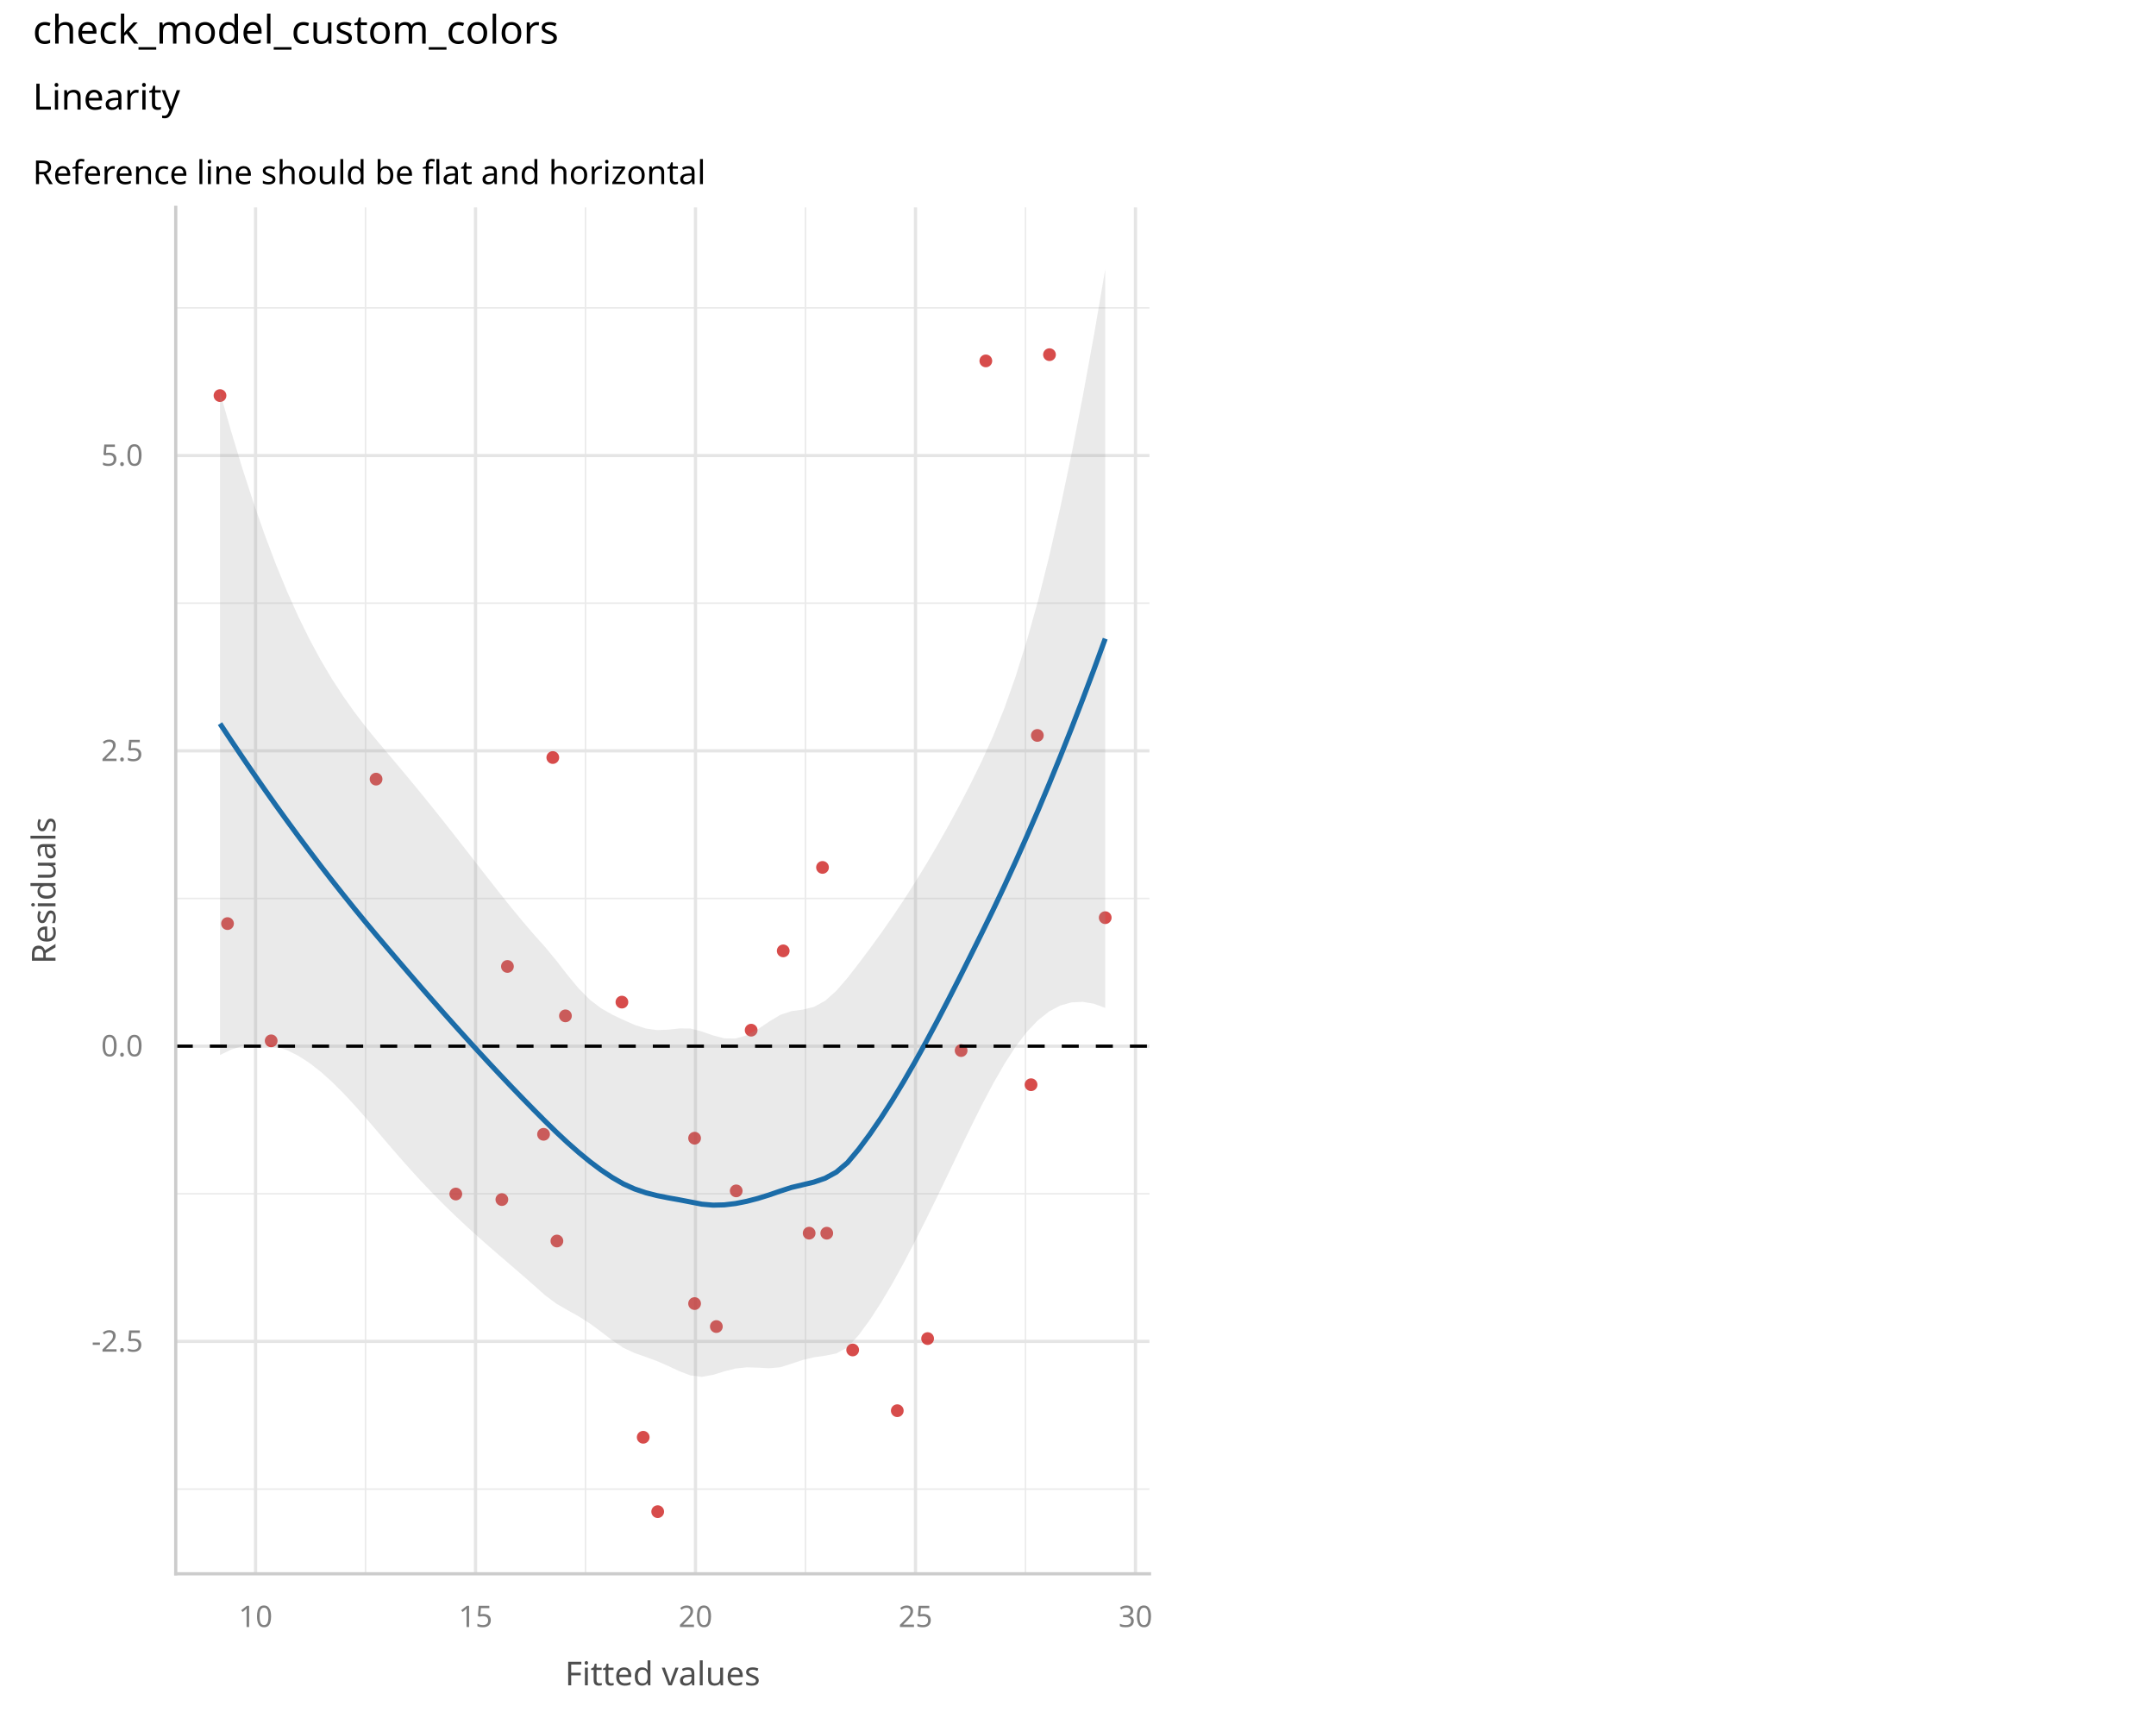
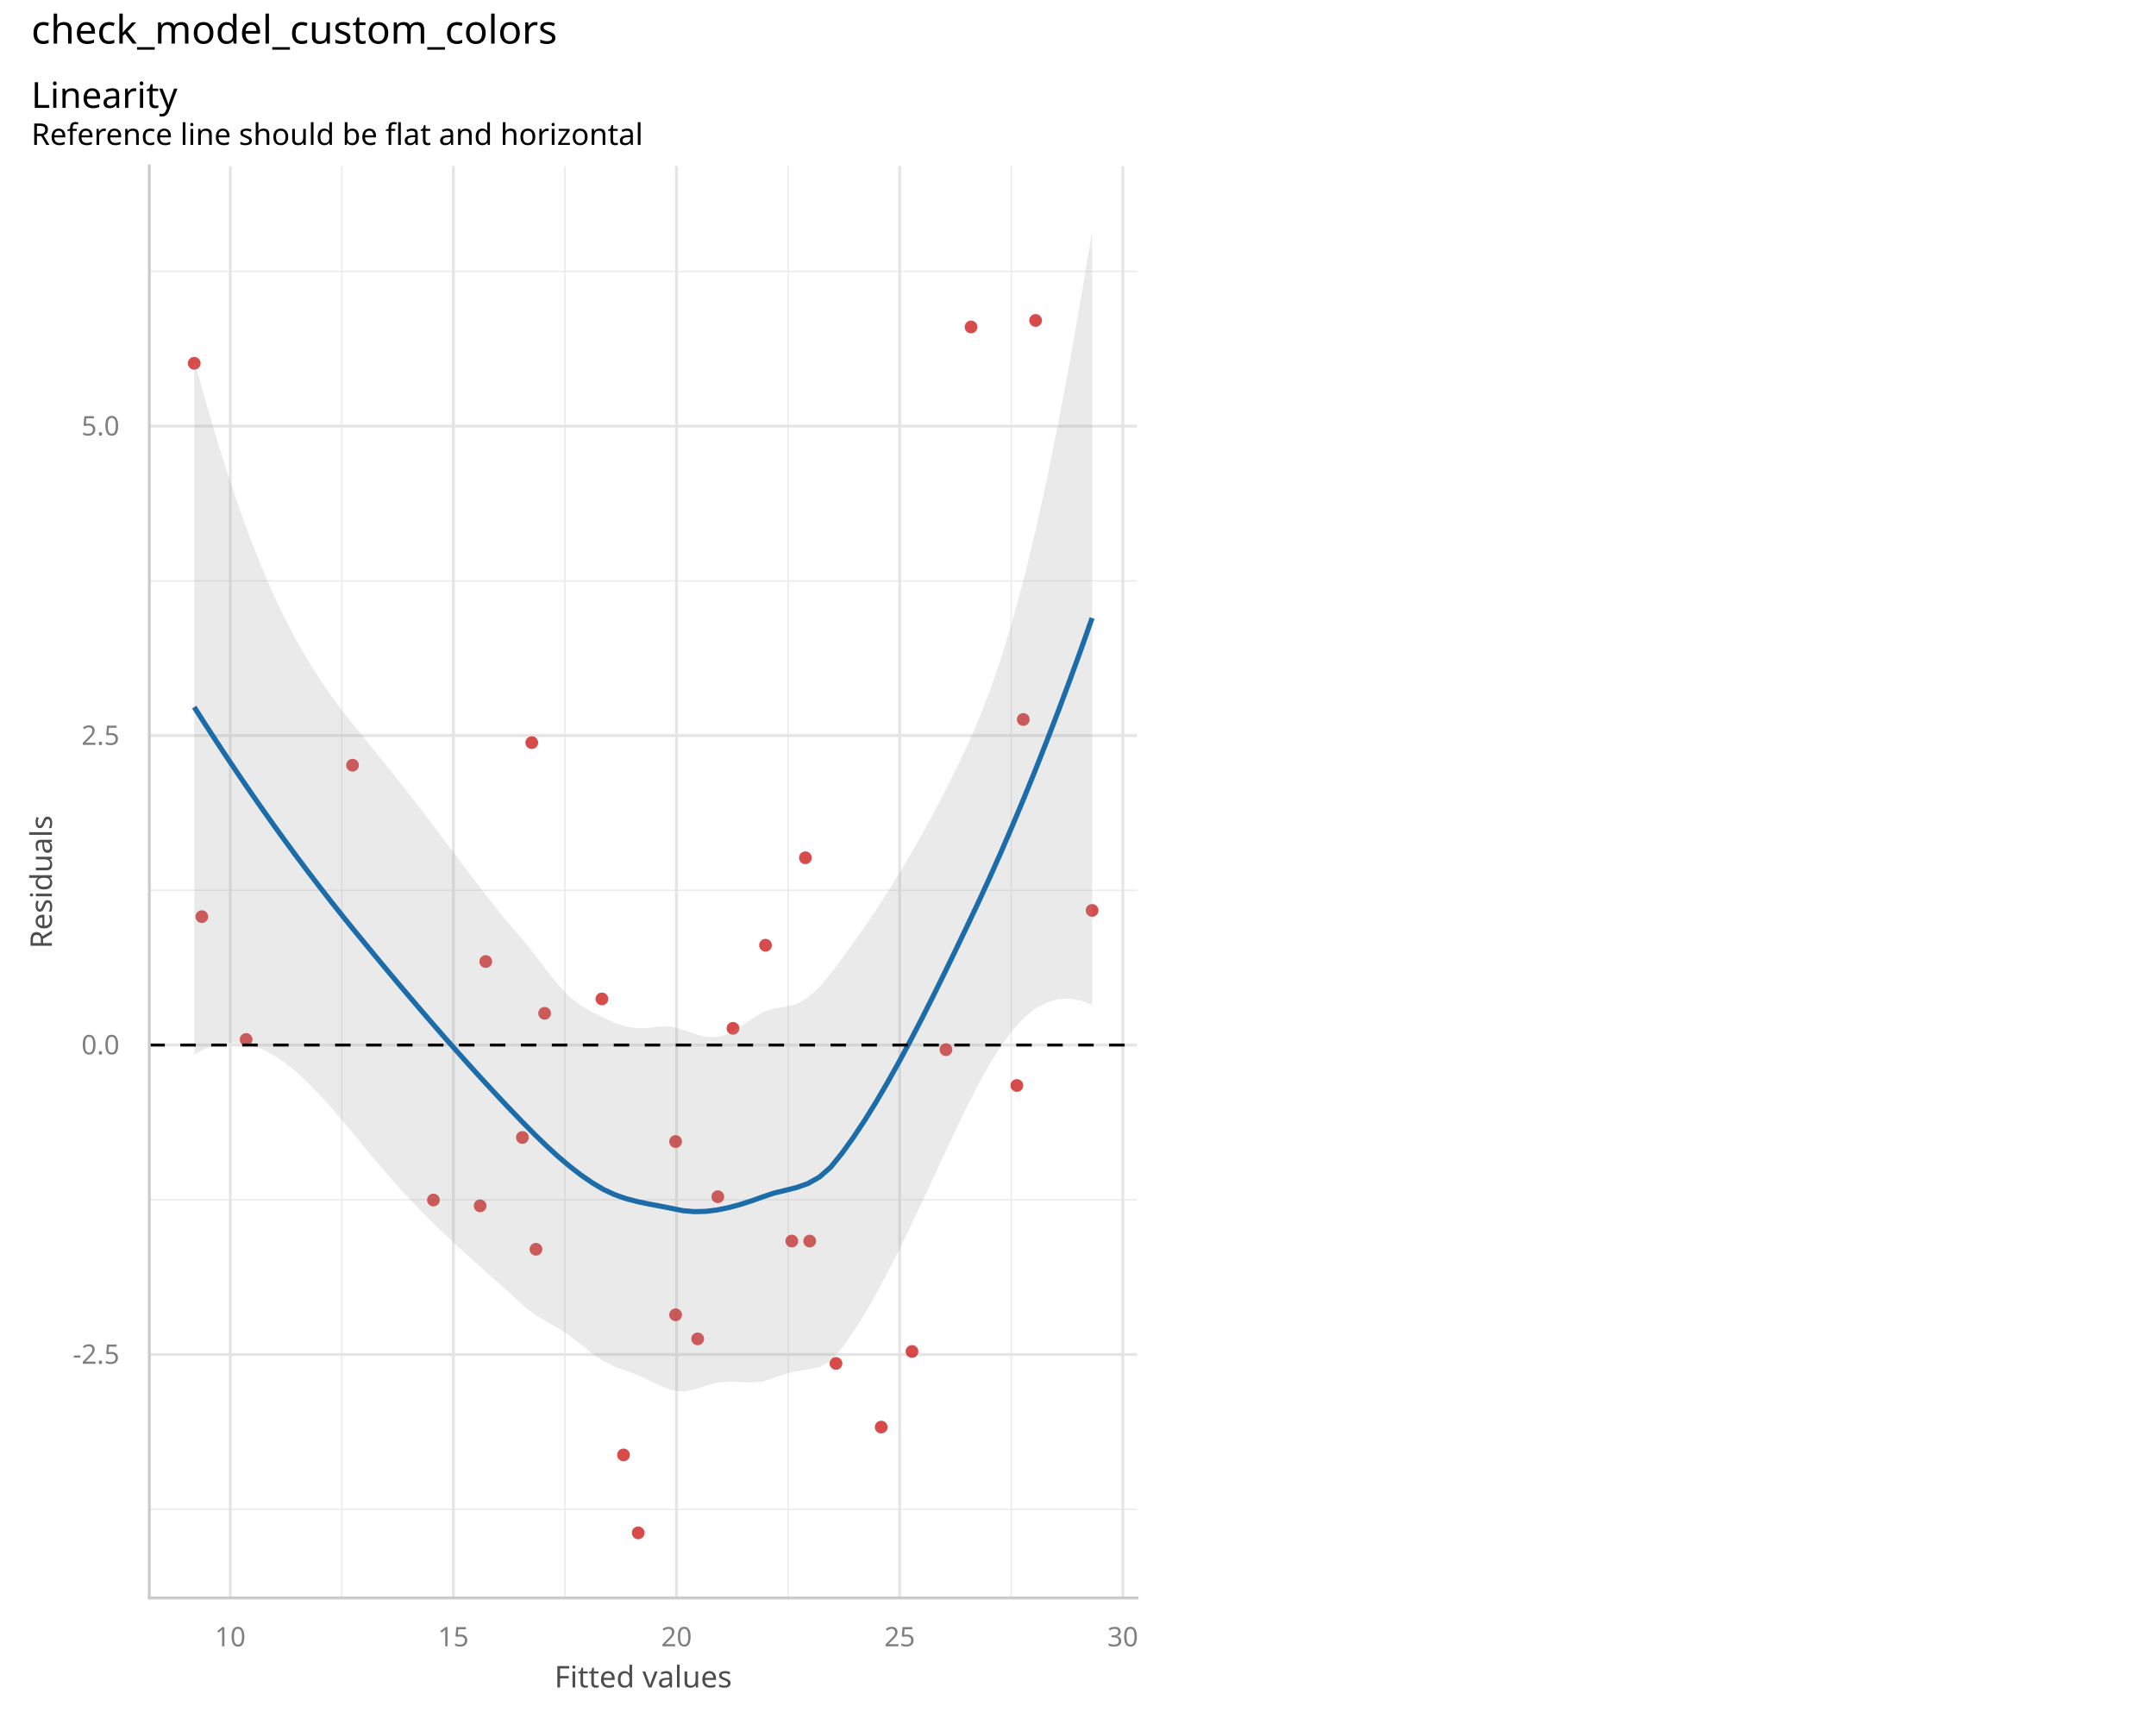
<svg xmlns="http://www.w3.org/2000/svg" class="svglite" data-engine-version="2.0" width="720.00pt" height="576.00pt" viewBox="0 0 720.00 576.00">
  <defs>
    <style type="text/css">
    .svglite line, .svglite polyline, .svglite polygon, .svglite path, .svglite rect, .svglite circle {
      fill: none;
      stroke: #000000;
      stroke-linecap: round;
      stroke-linejoin: round;
      stroke-miterlimit: 10.00;
    }
  </style>
  </defs>
  <rect width="100%" height="100%" style="stroke: none; fill: #FFFFFF;" />
  <defs>
    <clipPath id="cpMC4wMHw3MjAuMDB8MC4wMHw1NzYuMDA=">
      <rect x="0.00" y="0.00" width="720.00" height="576.00" />
    </clipPath>
  </defs>
  <g clip-path="url(#cpMC4wMHw3MjAuMDB8MC4wMHw1NzYuMDA=)">
    <rect x="0" y="0.00" width="720.00" height="576.00" style="stroke-width: 1.07; stroke: #FFFFFF; fill: #FFFFFF;" />
  </g>
  <defs>
-     <clipPath id="cpNTguNjl8NzE0LjUyfDY5LjIzfDUyNS41MA==">
-       <rect x="58.69" y="69.23" width="655.83" height="456.27" />
+     <clipPath id="cpNDkuODd8NzE0LjUyfDU1LjQ0fDUzMy41OA==">
+       <rect x="49.87" y="55.44" width="664.65" height="478.13" />
    </clipPath>
  </defs>
-   <g clip-path="url(#cpNTguNjl8NzE0LjUyfDY5LjIzfDUyNS41MA==)">
+   <g clip-path="url(#cpNDkuODd8NzE0LjUyfDU1LjQ0fDUzMy41OA==)">
</g>
  <g clip-path="url(#cpMC4wMHw3MjAuMDB8MC4wMHw1NzYuMDA=)">
</g>
  <defs>
-     <clipPath id="cpNS40OHwzODkuMzV8MjIuNzh8NTcwLjUy">
-       <rect x="5.48" y="22.78" width="383.87" height="547.74" />
+     <clipPath id="cpNS40OHwzODQuNjl8MjIuNzh8NTcwLjUy">
+       <rect x="5.48" y="22.78" width="379.21" height="547.74" />
    </clipPath>
  </defs>
-   <g clip-path="url(#cpNS40OHwzODkuMzV8MjIuNzh8NTcwLjUy)">
-     <rect x="5.48" y="22.78" width="383.87" height="547.74" style="stroke-width: 1.07; stroke: #FFFFFF; fill: #FFFFFF;" />
+   <g clip-path="url(#cpNS40OHwzODQuNjl8MjIuNzh8NTcwLjUy)">
+     <rect x="5.48" y="22.78" width="379.21" height="547.74" style="stroke-width: 0.97; stroke: #FFFFFF; fill: #FFFFFF;" />
  </g>
  <g clip-path="url(#cpMC4wMHw3MjAuMDB8MC4wMHw1NzYuMDA=)">
</g>
  <defs>
-     <clipPath id="cpNTguNjl8MzgzLjg3fDY5LjIzfDUyNS41MA==">
-       <rect x="58.69" y="69.23" width="325.17" height="456.27" />
+     <clipPath id="cpNDkuODd8Mzc5LjcxfDU1LjQ0fDUzMy41OA==">
+       <rect x="49.87" y="55.44" width="329.83" height="478.13" />
    </clipPath>
  </defs>
-   <g clip-path="url(#cpNTguNjl8MzgzLjg3fDY5LjIzfDUyNS41MA==)">
-     <rect x="58.69" y="69.23" width="325.17" height="456.27" style="stroke-width: 1.07; stroke: none; fill: #FFFFFF;" />
-     <polyline points="58.69,497.22 383.87,497.22 " style="stroke-width: 0.53; stroke: #EBEBEB; stroke-linecap: butt;" />
-     <polyline points="58.69,398.62 383.87,398.62 " style="stroke-width: 0.53; stroke: #EBEBEB; stroke-linecap: butt;" />
-     <polyline points="58.69,300.01 383.87,300.01 " style="stroke-width: 0.53; stroke: #EBEBEB; stroke-linecap: butt;" />
-     <polyline points="58.69,201.41 383.87,201.41 " style="stroke-width: 0.53; stroke: #EBEBEB; stroke-linecap: butt;" />
-     <polyline points="58.69,102.80 383.87,102.80 " style="stroke-width: 0.53; stroke: #EBEBEB; stroke-linecap: butt;" />
-     <polyline points="122.07,525.50 122.07,69.23 " style="stroke-width: 0.53; stroke: #EBEBEB; stroke-linecap: butt;" />
-     <polyline points="195.53,525.50 195.53,69.23 " style="stroke-width: 0.53; stroke: #EBEBEB; stroke-linecap: butt;" />
-     <polyline points="269.00,525.50 269.00,69.23 " style="stroke-width: 0.53; stroke: #EBEBEB; stroke-linecap: butt;" />
-     <polyline points="342.46,525.50 342.46,69.23 " style="stroke-width: 0.53; stroke: #EBEBEB; stroke-linecap: butt;" />
-     <polyline points="58.69,447.92 383.87,447.92 " style="stroke-width: 1.07; stroke: #E5E5E5; stroke-linecap: butt;" />
-     <polyline points="58.69,349.32 383.87,349.32 " style="stroke-width: 1.07; stroke: #E5E5E5; stroke-linecap: butt;" />
-     <polyline points="58.69,250.71 383.87,250.71 " style="stroke-width: 1.07; stroke: #E5E5E5; stroke-linecap: butt;" />
-     <polyline points="58.69,152.11 383.87,152.11 " style="stroke-width: 1.07; stroke: #E5E5E5; stroke-linecap: butt;" />
-     <polyline points="85.34,525.50 85.34,69.23 " style="stroke-width: 1.07; stroke: #E5E5E5; stroke-linecap: butt;" />
-     <polyline points="158.80,525.50 158.80,69.23 " style="stroke-width: 1.07; stroke: #E5E5E5; stroke-linecap: butt;" />
-     <polyline points="232.26,525.50 232.26,69.23 " style="stroke-width: 1.07; stroke: #E5E5E5; stroke-linecap: butt;" />
-     <polyline points="305.73,525.50 305.73,69.23 " style="stroke-width: 1.07; stroke: #E5E5E5; stroke-linecap: butt;" />
-     <polyline points="379.19,525.50 379.19,69.23 " style="stroke-width: 1.07; stroke: #E5E5E5; stroke-linecap: butt;" />
-     <circle cx="284.75" cy="450.77" r="2.13" style="stroke-width: 0.00; stroke: none; fill: #CD201F; fill-opacity: 0.80;" />
-     <circle cx="270.22" cy="411.77" r="2.13" style="stroke-width: 0.00; stroke: none; fill: #CD201F; fill-opacity: 0.80;" />
-     <circle cx="309.78" cy="446.97" r="2.13" style="stroke-width: 0.00; stroke: none; fill: #CD201F; fill-opacity: 0.80;" />
-     <circle cx="250.85" cy="343.99" r="2.13" style="stroke-width: 0.00; stroke: none; fill: #CD201F; fill-opacity: 0.80;" />
-     <circle cx="207.69" cy="334.62" r="2.13" style="stroke-width: 0.00; stroke: none; fill: #CD201F; fill-opacity: 0.80;" />
-     <circle cx="239.23" cy="442.95" r="2.13" style="stroke-width: 0.00; stroke: none; fill: #CD201F; fill-opacity: 0.80;" />
-     <circle cx="167.60" cy="400.55" r="2.13" style="stroke-width: 0.00; stroke: none; fill: #CD201F; fill-opacity: 0.80;" />
-     <circle cx="274.68" cy="289.64" r="2.13" style="stroke-width: 0.00; stroke: none; fill: #CD201F; fill-opacity: 0.80;" />
-     <circle cx="261.56" cy="317.51" r="2.13" style="stroke-width: 0.00; stroke: none; fill: #CD201F; fill-opacity: 0.80;" />
-     <circle cx="231.96" cy="380.06" r="2.13" style="stroke-width: 0.00; stroke: none; fill: #CD201F; fill-opacity: 0.80;" />
-     <circle cx="231.96" cy="435.28" r="2.13" style="stroke-width: 0.00; stroke: none; fill: #CD201F; fill-opacity: 0.80;" />
-     <circle cx="169.46" cy="322.71" r="2.13" style="stroke-width: 0.00; stroke: none; fill: #CD201F; fill-opacity: 0.80;" />
-     <circle cx="188.83" cy="339.21" r="2.13" style="stroke-width: 0.00; stroke: none; fill: #CD201F; fill-opacity: 0.80;" />
-     <circle cx="185.98" cy="414.39" r="2.13" style="stroke-width: 0.00; stroke: none; fill: #CD201F; fill-opacity: 0.80;" />
-     <circle cx="90.56" cy="347.55" r="2.13" style="stroke-width: 0.00; stroke: none; fill: #CD201F; fill-opacity: 0.80;" />
-     <circle cx="75.98" cy="308.40" r="2.13" style="stroke-width: 0.00; stroke: none; fill: #CD201F; fill-opacity: 0.80;" />
-     <circle cx="73.47" cy="132.09" r="2.13" style="stroke-width: 0.00; stroke: none; fill: #CD201F; fill-opacity: 0.80;" />
-     <circle cx="329.22" cy="120.51" r="2.13" style="stroke-width: 0.00; stroke: none; fill: #CD201F; fill-opacity: 0.80;" />
-     <circle cx="369.09" cy="306.42" r="2.13" style="stroke-width: 0.00; stroke: none; fill: #CD201F; fill-opacity: 0.80;" />
-     <circle cx="350.48" cy="118.43" r="2.13" style="stroke-width: 0.00; stroke: none; fill: #CD201F; fill-opacity: 0.80;" />
-     <circle cx="299.65" cy="471.05" r="2.13" style="stroke-width: 0.00; stroke: none; fill: #CD201F; fill-opacity: 0.80;" />
-     <circle cx="214.80" cy="479.92" r="2.13" style="stroke-width: 0.00; stroke: none; fill: #CD201F; fill-opacity: 0.80;" />
-     <circle cx="219.64" cy="504.76" r="2.13" style="stroke-width: 0.00; stroke: none; fill: #CD201F; fill-opacity: 0.80;" />
-     <circle cx="152.22" cy="398.70" r="2.13" style="stroke-width: 0.00; stroke: none; fill: #CD201F; fill-opacity: 0.80;" />
-     <circle cx="184.61" cy="252.95" r="2.13" style="stroke-width: 0.00; stroke: none; fill: #CD201F; fill-opacity: 0.80;" />
-     <circle cx="344.32" cy="362.20" r="2.13" style="stroke-width: 0.00; stroke: none; fill: #CD201F; fill-opacity: 0.80;" />
-     <circle cx="320.97" cy="350.79" r="2.13" style="stroke-width: 0.00; stroke: none; fill: #CD201F; fill-opacity: 0.80;" />
-     <circle cx="346.42" cy="245.57" r="2.13" style="stroke-width: 0.00; stroke: none; fill: #CD201F; fill-opacity: 0.80;" />
-     <circle cx="181.52" cy="378.76" r="2.13" style="stroke-width: 0.00; stroke: none; fill: #CD201F; fill-opacity: 0.80;" />
-     <circle cx="245.86" cy="397.65" r="2.13" style="stroke-width: 0.00; stroke: none; fill: #CD201F; fill-opacity: 0.80;" />
-     <circle cx="125.59" cy="260.16" r="2.13" style="stroke-width: 0.00; stroke: none; fill: #CD201F; fill-opacity: 0.80;" />
-     <circle cx="276.10" cy="411.78" r="2.13" style="stroke-width: 0.00; stroke: none; fill: #CD201F; fill-opacity: 0.80;" />
-     <polygon points="73.47,131.01 77.22,144.14 80.96,156.46 84.70,167.97 88.44,178.67 92.18,188.56 95.93,197.65 99.67,205.98 103.41,213.57 107.15,220.48 110.89,226.77 114.64,232.52 118.38,237.80 122.12,242.69 125.86,247.27 129.60,251.71 133.35,256.15 137.09,260.64 140.83,265.18 144.57,269.81 148.31,274.50 152.06,279.26 155.80,284.05 159.54,288.86 163.28,293.66 167.02,298.41 170.76,303.08 174.51,307.61 178.25,311.99 181.99,316.16 185.73,320.68 189.47,325.50 193.22,330.03 196.96,333.80 200.70,336.66 204.44,338.79 208.18,340.57 211.93,342.22 215.67,343.43 219.41,343.96 223.15,343.82 226.89,343.41 230.64,343.44 234.38,344.43 238.12,345.74 241.86,346.71 245.60,346.79 249.35,345.72 253.09,343.67 256.83,341.14 260.57,338.88 264.31,337.64 268.06,337.13 271.80,336.23 275.54,334.19 279.28,330.86 283.02,326.54 286.76,321.71 290.51,316.73 294.25,311.58 297.99,306.22 301.73,300.64 305.47,294.81 309.22,288.72 312.96,282.38 316.70,275.76 320.44,268.86 324.18,261.63 327.93,253.99 331.67,245.75 335.41,236.47 339.15,225.94 342.89,214.02 346.64,200.63 350.38,185.74 354.12,169.36 357.86,151.53 361.60,132.32 365.35,111.78 369.09,89.97 369.09,336.55 365.35,335.17 361.60,334.53 357.86,334.71 354.12,335.75 350.38,337.72 346.64,340.67 342.89,344.61 339.15,349.51 335.41,355.30 331.67,361.81 327.93,368.89 324.18,376.38 320.44,384.09 316.70,391.88 312.96,399.64 309.22,407.27 305.47,414.69 301.73,421.83 297.99,428.61 294.25,434.93 290.51,440.70 286.76,445.80 283.02,449.93 279.28,451.94 275.54,452.69 271.80,453.22 268.06,454.12 264.31,455.37 260.57,456.55 256.83,456.88 253.09,456.67 249.35,456.57 245.60,456.97 241.86,457.93 238.12,459.07 234.38,459.75 230.64,459.29 226.89,457.87 223.15,456.12 219.41,454.48 215.67,453.11 211.93,451.80 208.18,450.06 204.44,447.54 200.70,444.66 196.96,441.91 193.22,439.53 189.47,437.45 185.73,435.27 181.99,432.48 178.25,429.13 174.51,425.86 170.76,422.63 167.02,419.41 163.28,416.17 159.54,412.87 155.80,409.48 152.06,405.98 148.31,402.34 144.57,398.56 140.83,394.63 137.09,390.55 133.35,386.33 129.60,382.00 125.86,377.61 122.12,373.24 118.38,369.01 114.64,365.00 110.89,361.27 107.15,357.91 103.41,354.99 99.67,352.57 95.93,350.69 92.18,349.41 88.44,348.73 84.70,348.68 80.96,349.26 77.22,350.46 73.47,352.28 " style="stroke-width: 0.00; stroke: none; stroke-linecap: butt; fill: #999999; fill-opacity: 0.20;" />
-     <polyline points="73.47,131.01 77.22,144.14 80.96,156.46 84.70,167.97 88.44,178.67 92.18,188.56 95.93,197.65 99.67,205.98 103.41,213.57 107.15,220.48 110.89,226.77 114.64,232.52 118.38,237.80 122.12,242.69 125.86,247.27 129.60,251.71 133.35,256.15 137.09,260.64 140.83,265.18 144.57,269.81 148.31,274.50 152.06,279.26 155.80,284.05 159.54,288.86 163.28,293.66 167.02,298.41 170.76,303.08 174.51,307.61 178.25,311.99 181.99,316.16 185.73,320.68 189.47,325.50 193.22,330.03 196.96,333.80 200.70,336.66 204.44,338.79 208.18,340.57 211.93,342.22 215.67,343.43 219.41,343.96 223.15,343.82 226.89,343.41 230.64,343.44 234.38,344.43 238.12,345.74 241.86,346.71 245.60,346.79 249.35,345.72 253.09,343.67 256.83,341.14 260.57,338.88 264.31,337.64 268.06,337.13 271.80,336.23 275.54,334.19 279.28,330.86 283.02,326.54 286.76,321.71 290.51,316.73 294.25,311.58 297.99,306.22 301.73,300.64 305.47,294.81 309.22,288.72 312.96,282.38 316.70,275.76 320.44,268.86 324.18,261.63 327.93,253.99 331.67,245.75 335.41,236.47 339.15,225.94 342.89,214.02 346.64,200.63 350.38,185.74 354.12,169.36 357.86,151.53 361.60,132.32 365.35,111.78 369.09,89.97 " style="stroke-width: 1.71; stroke: none; stroke-linecap: butt;" />
-     <polyline points="369.09,336.55 365.35,335.17 361.60,334.53 357.86,334.71 354.12,335.75 350.38,337.72 346.64,340.67 342.89,344.61 339.15,349.51 335.41,355.30 331.67,361.81 327.93,368.89 324.18,376.38 320.44,384.09 316.70,391.88 312.96,399.64 309.22,407.27 305.47,414.69 301.73,421.83 297.99,428.61 294.25,434.93 290.51,440.70 286.76,445.80 283.02,449.93 279.28,451.94 275.54,452.69 271.80,453.22 268.06,454.12 264.31,455.37 260.57,456.55 256.83,456.88 253.09,456.67 249.35,456.57 245.60,456.97 241.86,457.93 238.12,459.07 234.38,459.75 230.64,459.29 226.89,457.87 223.15,456.12 219.41,454.48 215.67,453.11 211.93,451.80 208.18,450.06 204.44,447.54 200.70,444.66 196.96,441.91 193.22,439.53 189.47,437.45 185.73,435.27 181.99,432.48 178.25,429.13 174.51,425.86 170.76,422.63 167.02,419.41 163.28,416.17 159.54,412.87 155.80,409.48 152.06,405.98 148.31,402.34 144.57,398.56 140.83,394.63 137.09,390.55 133.35,386.33 129.60,382.00 125.86,377.61 122.12,373.24 118.38,369.01 114.64,365.00 110.89,361.27 107.15,357.91 103.41,354.99 99.67,352.57 95.93,350.69 92.18,349.41 88.44,348.73 84.70,348.68 80.96,349.26 77.22,350.46 73.47,352.28 " style="stroke-width: 1.71; stroke: none; stroke-linecap: butt;" />
-     <polyline points="73.47,241.64 77.22,247.30 80.96,252.86 84.70,258.33 88.44,263.70 92.18,268.98 95.93,274.17 99.67,279.27 103.41,284.28 107.15,289.20 110.89,294.02 114.64,298.76 118.38,303.41 122.12,307.97 125.86,312.44 129.60,316.85 133.35,321.24 137.09,325.59 140.83,329.91 144.57,334.18 148.31,338.42 152.06,342.62 155.80,346.76 159.54,350.87 163.28,354.92 167.02,358.91 170.76,362.85 174.51,366.74 178.25,370.56 181.99,374.32 185.73,377.98 189.47,381.48 193.22,384.78 196.96,387.85 200.70,390.66 204.44,393.16 208.18,395.32 211.93,397.01 215.67,398.27 219.41,399.22 223.15,399.97 226.89,400.64 230.64,401.36 234.38,402.09 238.12,402.41 241.86,402.32 245.60,401.88 249.35,401.14 253.09,400.17 256.83,399.01 260.57,397.72 264.31,396.51 268.06,395.62 271.80,394.72 275.54,393.44 279.28,391.40 283.02,388.23 286.76,383.76 290.51,378.71 294.25,373.25 297.99,367.42 301.73,361.24 305.47,354.75 309.22,347.99 312.96,341.01 316.70,333.82 320.44,326.47 324.18,319.00 327.93,311.44 331.67,303.78 335.41,295.88 339.15,287.73 342.89,279.32 346.64,270.65 350.38,261.73 354.12,252.55 357.86,243.12 361.60,233.43 365.35,223.47 369.09,213.26 " style="stroke-width: 1.71; stroke: #1B6CA8; stroke-linecap: butt;" />
-     <line x1="58.69" y1="349.32" x2="383.87" y2="349.32" style="stroke-width: 1.07; stroke-dasharray: 5.69,5.69; stroke-linecap: butt;" />
+   <g clip-path="url(#cpNDkuODd8Mzc5LjcxfDU1LjQ0fDUzMy41OA==)">
+     <rect x="49.87" y="55.44" width="329.83" height="478.13" style="stroke-width: 0.97; stroke: none; fill: #FFFFFF;" />
+     <polyline points="49.87,503.95 379.71,503.95 " style="stroke-width: 0.48; stroke: #EBEBEB; stroke-linecap: butt;" />
+     <polyline points="49.87,400.62 379.71,400.62 " style="stroke-width: 0.48; stroke: #EBEBEB; stroke-linecap: butt;" />
+     <polyline points="49.87,297.29 379.71,297.29 " style="stroke-width: 0.48; stroke: #EBEBEB; stroke-linecap: butt;" />
+     <polyline points="49.87,193.96 379.71,193.96 " style="stroke-width: 0.48; stroke: #EBEBEB; stroke-linecap: butt;" />
+     <polyline points="49.87,90.62 379.71,90.62 " style="stroke-width: 0.48; stroke: #EBEBEB; stroke-linecap: butt;" />
+     <polyline points="114.16,533.58 114.16,55.44 " style="stroke-width: 0.48; stroke: #EBEBEB; stroke-linecap: butt;" />
+     <polyline points="188.67,533.58 188.67,55.44 " style="stroke-width: 0.48; stroke: #EBEBEB; stroke-linecap: butt;" />
+     <polyline points="263.19,533.58 263.19,55.44 " style="stroke-width: 0.48; stroke: #EBEBEB; stroke-linecap: butt;" />
+     <polyline points="337.70,533.58 337.70,55.44 " style="stroke-width: 0.48; stroke: #EBEBEB; stroke-linecap: butt;" />
+     <polyline points="49.87,452.28 379.71,452.28 " style="stroke-width: 0.97; stroke: #E5E5E5; stroke-linecap: butt;" />
+     <polyline points="49.87,348.95 379.71,348.95 " style="stroke-width: 0.97; stroke: #E5E5E5; stroke-linecap: butt;" />
+     <polyline points="49.87,245.62 379.71,245.62 " style="stroke-width: 0.97; stroke: #E5E5E5; stroke-linecap: butt;" />
+     <polyline points="49.87,142.29 379.71,142.29 " style="stroke-width: 0.97; stroke: #E5E5E5; stroke-linecap: butt;" />
+     <polyline points="76.90,533.58 76.90,55.44 " style="stroke-width: 0.97; stroke: #E5E5E5; stroke-linecap: butt;" />
+     <polyline points="151.41,533.58 151.41,55.44 " style="stroke-width: 0.97; stroke: #E5E5E5; stroke-linecap: butt;" />
+     <polyline points="225.93,533.58 225.93,55.44 " style="stroke-width: 0.97; stroke: #E5E5E5; stroke-linecap: butt;" />
+     <polyline points="300.45,533.58 300.45,55.44 " style="stroke-width: 0.97; stroke: #E5E5E5; stroke-linecap: butt;" />
+     <polyline points="374.96,533.58 374.96,55.44 " style="stroke-width: 0.97; stroke: #E5E5E5; stroke-linecap: butt;" />
+     <circle cx="279.17" cy="455.27" r="2.13" style="stroke-width: 0.00; stroke: none; fill: #CD201F; fill-opacity: 0.80;" />
+     <circle cx="264.43" cy="414.40" r="2.13" style="stroke-width: 0.00; stroke: none; fill: #CD201F; fill-opacity: 0.80;" />
+     <circle cx="304.56" cy="451.28" r="2.13" style="stroke-width: 0.00; stroke: none; fill: #CD201F; fill-opacity: 0.80;" />
+     <circle cx="244.78" cy="343.37" r="2.13" style="stroke-width: 0.00; stroke: none; fill: #CD201F; fill-opacity: 0.80;" />
+     <circle cx="201.00" cy="333.55" r="2.13" style="stroke-width: 0.00; stroke: none; fill: #CD201F; fill-opacity: 0.80;" />
+     <circle cx="232.99" cy="447.07" r="2.13" style="stroke-width: 0.00; stroke: none; fill: #CD201F; fill-opacity: 0.80;" />
+     <circle cx="160.34" cy="402.64" r="2.13" style="stroke-width: 0.00; stroke: none; fill: #CD201F; fill-opacity: 0.80;" />
+     <circle cx="268.96" cy="286.42" r="2.13" style="stroke-width: 0.00; stroke: none; fill: #CD201F; fill-opacity: 0.80;" />
+     <circle cx="255.64" cy="315.62" r="2.13" style="stroke-width: 0.00; stroke: none; fill: #CD201F; fill-opacity: 0.80;" />
+     <circle cx="225.62" cy="381.17" r="2.13" style="stroke-width: 0.00; stroke: none; fill: #CD201F; fill-opacity: 0.80;" />
+     <circle cx="225.62" cy="439.03" r="2.13" style="stroke-width: 0.00; stroke: none; fill: #CD201F; fill-opacity: 0.80;" />
+     <circle cx="162.22" cy="321.07" r="2.13" style="stroke-width: 0.00; stroke: none; fill: #CD201F; fill-opacity: 0.80;" />
+     <circle cx="181.87" cy="338.36" r="2.13" style="stroke-width: 0.00; stroke: none; fill: #CD201F; fill-opacity: 0.80;" />
+     <circle cx="178.98" cy="417.15" r="2.13" style="stroke-width: 0.00; stroke: none; fill: #CD201F; fill-opacity: 0.80;" />
+     <circle cx="82.19" cy="347.10" r="2.13" style="stroke-width: 0.00; stroke: none; fill: #CD201F; fill-opacity: 0.80;" />
+     <circle cx="67.40" cy="306.08" r="2.13" style="stroke-width: 0.00; stroke: none; fill: #CD201F; fill-opacity: 0.80;" />
+     <circle cx="64.86" cy="121.31" r="2.13" style="stroke-width: 0.00; stroke: none; fill: #CD201F; fill-opacity: 0.80;" />
+     <circle cx="324.28" cy="109.18" r="2.13" style="stroke-width: 0.00; stroke: none; fill: #CD201F; fill-opacity: 0.80;" />
+     <circle cx="364.71" cy="304.00" r="2.13" style="stroke-width: 0.00; stroke: none; fill: #CD201F; fill-opacity: 0.80;" />
+     <circle cx="345.84" cy="107.00" r="2.13" style="stroke-width: 0.00; stroke: none; fill: #CD201F; fill-opacity: 0.80;" />
+     <circle cx="294.28" cy="476.52" r="2.13" style="stroke-width: 0.00; stroke: none; fill: #CD201F; fill-opacity: 0.80;" />
+     <circle cx="208.22" cy="485.82" r="2.13" style="stroke-width: 0.00; stroke: none; fill: #CD201F; fill-opacity: 0.80;" />
+     <circle cx="213.13" cy="511.84" r="2.13" style="stroke-width: 0.00; stroke: none; fill: #CD201F; fill-opacity: 0.80;" />
+     <circle cx="144.74" cy="400.70" r="2.13" style="stroke-width: 0.00; stroke: none; fill: #CD201F; fill-opacity: 0.80;" />
+     <circle cx="177.59" cy="247.97" r="2.13" style="stroke-width: 0.00; stroke: none; fill: #CD201F; fill-opacity: 0.80;" />
+     <circle cx="339.59" cy="362.45" r="2.13" style="stroke-width: 0.00; stroke: none; fill: #CD201F; fill-opacity: 0.80;" />
+     <circle cx="315.91" cy="350.50" r="2.13" style="stroke-width: 0.00; stroke: none; fill: #CD201F; fill-opacity: 0.80;" />
+     <circle cx="341.72" cy="240.24" r="2.13" style="stroke-width: 0.00; stroke: none; fill: #CD201F; fill-opacity: 0.80;" />
+     <circle cx="174.46" cy="379.81" r="2.13" style="stroke-width: 0.00; stroke: none; fill: #CD201F; fill-opacity: 0.80;" />
+     <circle cx="239.72" cy="399.60" r="2.13" style="stroke-width: 0.00; stroke: none; fill: #CD201F; fill-opacity: 0.80;" />
+     <circle cx="117.73" cy="255.52" r="2.13" style="stroke-width: 0.00; stroke: none; fill: #CD201F; fill-opacity: 0.80;" />
+     <circle cx="270.40" cy="414.41" r="2.13" style="stroke-width: 0.00; stroke: none; fill: #CD201F; fill-opacity: 0.80;" />
+     <polygon points="64.86,120.18 68.66,133.94 72.46,146.85 76.25,158.92 80.05,170.13 83.84,180.49 87.64,190.02 91.43,198.74 95.23,206.70 99.02,213.94 102.82,220.54 106.62,226.56 110.41,232.09 114.21,237.22 118.00,242.01 121.80,246.67 125.59,251.32 129.39,256.02 133.18,260.79 136.98,265.63 140.78,270.55 144.57,275.53 148.37,280.56 152.16,285.60 155.96,290.63 159.75,295.61 163.55,300.49 167.34,305.25 171.14,309.83 174.94,314.20 178.73,318.95 182.53,324.00 186.32,328.74 190.12,332.69 193.91,335.69 197.71,337.92 201.50,339.79 205.30,341.51 209.10,342.79 212.89,343.34 216.69,343.19 220.48,342.77 224.28,342.79 228.07,343.83 231.87,345.21 235.66,346.22 239.46,346.30 243.26,345.19 247.05,343.03 250.85,340.39 254.64,338.02 258.44,336.71 262.23,336.18 266.03,335.24 269.82,333.10 273.62,329.61 277.42,325.08 281.21,320.03 285.01,314.80 288.80,309.40 292.60,303.79 296.39,297.94 300.19,291.83 303.98,285.46 307.78,278.80 311.58,271.87 315.37,264.63 319.17,257.06 322.96,249.06 326.76,240.42 330.55,230.69 334.35,219.66 338.14,207.17 341.94,193.14 345.74,177.54 349.53,160.37 353.33,141.69 357.12,121.56 360.92,100.03 364.71,77.18 364.71,335.57 360.92,334.12 357.12,333.46 353.33,333.64 349.53,334.74 345.74,336.80 341.94,339.89 338.14,344.02 334.35,349.16 330.55,355.22 326.76,362.05 322.96,369.46 319.17,377.31 315.37,385.39 311.58,393.56 307.78,401.68 303.98,409.68 300.19,417.46 296.39,424.94 292.60,432.05 288.80,438.67 285.01,444.71 281.21,450.06 277.42,454.39 273.62,456.49 269.82,457.27 266.03,457.83 262.23,458.77 258.44,460.09 254.64,461.32 250.85,461.66 247.05,461.45 243.26,461.34 239.46,461.76 235.66,462.77 231.87,463.97 228.07,464.68 224.28,464.19 220.48,462.71 216.69,460.87 212.89,459.15 209.10,457.72 205.30,456.35 201.50,454.53 197.71,451.88 193.91,448.86 190.12,445.98 186.32,443.49 182.53,441.30 178.73,439.02 174.94,436.10 171.14,432.59 167.34,429.16 163.55,425.78 159.75,422.41 155.96,419.01 152.16,415.55 148.37,412.00 144.57,408.33 140.78,404.52 136.98,400.56 133.18,396.44 129.39,392.16 125.59,387.73 121.80,383.20 118.00,378.60 114.21,374.02 110.41,369.59 106.62,365.39 102.82,361.48 99.02,357.96 95.23,354.90 91.43,352.36 87.64,350.39 83.84,349.05 80.05,348.34 76.25,348.28 72.46,348.89 68.66,350.15 64.86,352.06 " style="stroke-width: 0.00; stroke: none; stroke-linecap: butt; fill: #999999; fill-opacity: 0.20;" />
+     <polyline points="64.86,120.18 68.66,133.94 72.46,146.85 76.25,158.92 80.05,170.13 83.84,180.49 87.64,190.02 91.43,198.74 95.23,206.70 99.02,213.94 102.82,220.54 106.62,226.56 110.41,232.09 114.21,237.22 118.00,242.01 121.80,246.67 125.59,251.32 129.39,256.02 133.18,260.79 136.98,265.63 140.78,270.55 144.57,275.53 148.37,280.56 152.16,285.60 155.96,290.63 159.75,295.61 163.55,300.49 167.34,305.25 171.14,309.83 174.94,314.20 178.73,318.95 182.53,324.00 186.32,328.74 190.12,332.69 193.91,335.69 197.71,337.92 201.50,339.79 205.30,341.51 209.10,342.79 212.89,343.34 216.69,343.19 220.48,342.77 224.28,342.79 228.07,343.83 231.87,345.21 235.66,346.22 239.46,346.30 243.26,345.19 247.05,343.03 250.85,340.39 254.64,338.02 258.44,336.71 262.23,336.18 266.03,335.24 269.82,333.10 273.62,329.61 277.42,325.08 281.21,320.03 285.01,314.80 288.80,309.40 292.60,303.79 296.39,297.94 300.19,291.83 303.98,285.46 307.78,278.80 311.58,271.87 315.37,264.63 319.17,257.06 322.96,249.06 326.76,240.42 330.55,230.69 334.35,219.66 338.14,207.17 341.94,193.14 345.74,177.54 349.53,160.37 353.33,141.69 357.12,121.56 360.92,100.03 364.71,77.18 " style="stroke-width: 1.71; stroke: none; stroke-linecap: butt;" />
+     <polyline points="364.71,335.57 360.92,334.12 357.12,333.46 353.33,333.64 349.53,334.74 345.74,336.80 341.94,339.89 338.14,344.02 334.35,349.16 330.55,355.22 326.76,362.05 322.96,369.46 319.17,377.31 315.37,385.39 311.58,393.56 307.78,401.68 303.98,409.68 300.19,417.46 296.39,424.94 292.60,432.05 288.80,438.67 285.01,444.71 281.21,450.06 277.42,454.39 273.62,456.49 269.82,457.27 266.03,457.83 262.23,458.77 258.44,460.09 254.64,461.32 250.85,461.66 247.05,461.45 243.26,461.34 239.46,461.76 235.66,462.77 231.87,463.97 228.07,464.68 224.28,464.19 220.48,462.71 216.69,460.87 212.89,459.15 209.10,457.72 205.30,456.35 201.50,454.53 197.71,451.88 193.91,448.86 190.12,445.98 186.32,443.49 182.53,441.30 178.73,439.02 174.94,436.10 171.14,432.59 167.34,429.16 163.55,425.78 159.75,422.41 155.96,419.01 152.16,415.55 148.37,412.00 144.57,408.33 140.78,404.52 136.98,400.56 133.18,396.44 129.39,392.16 125.59,387.73 121.80,383.20 118.00,378.60 114.21,374.02 110.41,369.59 106.62,365.39 102.82,361.48 99.02,357.96 95.23,354.90 91.43,352.36 87.64,350.39 83.84,349.05 80.05,348.34 76.25,348.28 72.46,348.89 68.66,350.15 64.86,352.06 " style="stroke-width: 1.71; stroke: none; stroke-linecap: butt;" />
+     <polyline points="64.86,236.12 68.66,242.04 72.46,247.87 76.25,253.60 80.05,259.23 83.84,264.77 87.64,270.21 91.43,275.55 95.23,280.80 99.02,285.95 102.82,291.01 106.62,295.97 110.41,300.84 114.21,305.62 118.00,310.31 121.80,314.93 125.59,319.53 129.39,324.09 133.18,328.61 136.98,333.09 140.78,337.54 144.57,341.93 148.37,346.28 152.16,350.57 155.96,354.82 159.75,359.01 163.55,363.14 167.34,367.21 171.14,371.21 174.94,375.15 178.73,378.98 182.53,382.65 186.32,386.12 190.12,389.34 193.91,392.28 197.71,394.90 201.50,397.16 205.30,398.93 209.10,400.25 212.89,401.24 216.69,402.03 220.48,402.74 224.28,403.49 228.07,404.26 231.87,404.59 235.66,404.49 239.46,404.03 243.26,403.26 247.05,402.24 250.85,401.03 254.64,399.67 258.44,398.40 262.23,397.48 266.03,396.53 269.82,395.19 273.62,393.05 277.42,389.73 281.21,385.04 285.01,379.76 288.80,374.04 292.60,367.92 296.39,361.44 300.19,354.65 303.98,347.57 307.78,340.24 311.58,332.71 315.37,325.01 319.17,317.18 322.96,309.26 326.76,301.23 330.55,292.96 334.35,284.41 338.14,275.60 341.94,266.52 345.74,257.17 349.53,247.55 353.33,237.66 357.12,227.51 360.92,217.08 364.71,206.37 " style="stroke-width: 1.71; stroke: #1B6CA8; stroke-linecap: butt;" />
+     <line x1="49.87" y1="348.95" x2="379.71" y2="348.95" style="stroke-width: 0.97; stroke-dasharray: 5.17,5.17; stroke-linecap: butt;" />
  </g>
  <g clip-path="url(#cpMC4wMHw3MjAuMDB8MC4wMHw1NzYuMDA=)">
-     <polyline points="58.69,525.50 58.69,69.23 " style="stroke-width: 1.07; stroke: #CCCCCC; stroke-linecap: square;" />
-     <text x="47.74" y="451.33" text-anchor="end" style="font-size: 9.90px; fill: #7F7F7F; font-family: sans;" textLength="17.06px" lengthAdjust="spacingAndGlyphs">-2.5</text>
-     <text x="47.74" y="352.72" text-anchor="end" style="font-size: 9.90px; fill: #7F7F7F; font-family: sans;" textLength="13.76px" lengthAdjust="spacingAndGlyphs">0.0</text>
-     <text x="47.74" y="254.12" text-anchor="end" style="font-size: 9.90px; fill: #7F7F7F; font-family: sans;" textLength="13.76px" lengthAdjust="spacingAndGlyphs">2.5</text>
-     <text x="47.74" y="155.51" text-anchor="end" style="font-size: 9.90px; fill: #7F7F7F; font-family: sans;" textLength="13.76px" lengthAdjust="spacingAndGlyphs">5.0</text>
-     <polyline points="58.69,525.50 383.87,525.50 " style="stroke-width: 1.07; stroke: #CCCCCC; stroke-linecap: square;" />
-     <text x="85.34" y="543.27" text-anchor="middle" style="font-size: 9.90px; fill: #7F7F7F; font-family: sans;" textLength="11.01px" lengthAdjust="spacingAndGlyphs">10</text>
-     <text x="158.80" y="543.27" text-anchor="middle" style="font-size: 9.90px; fill: #7F7F7F; font-family: sans;" textLength="11.01px" lengthAdjust="spacingAndGlyphs">15</text>
-     <text x="232.26" y="543.27" text-anchor="middle" style="font-size: 9.90px; fill: #7F7F7F; font-family: sans;" textLength="11.01px" lengthAdjust="spacingAndGlyphs">20</text>
-     <text x="305.73" y="543.27" text-anchor="middle" style="font-size: 9.90px; fill: #7F7F7F; font-family: sans;" textLength="11.01px" lengthAdjust="spacingAndGlyphs">25</text>
-     <text x="379.19" y="543.27" text-anchor="middle" style="font-size: 9.90px; fill: #7F7F7F; font-family: sans;" textLength="11.01px" lengthAdjust="spacingAndGlyphs">30</text>
-     <text x="221.28" y="562.76" text-anchor="middle" style="font-size: 11.00px; fill: #4D4D4D; font-family: sans;" textLength="62.37px" lengthAdjust="spacingAndGlyphs">Fitted values</text>
-     <text transform="translate(18.53,297.36) rotate(-90)" text-anchor="middle" style="font-size: 11.00px; fill: #4D4D4D; font-family: sans;" textLength="48.31px" lengthAdjust="spacingAndGlyphs">Residuals</text>
-     <text x="10.96" y="61.47" style="font-size: 11.00px; font-family: sans;" textLength="211.60px" lengthAdjust="spacingAndGlyphs">Reference line should be flat and horizontal</text>
-     <text x="10.96" y="36.59" style="font-size: 12.10px; font-family: sans;" textLength="45.74px" lengthAdjust="spacingAndGlyphs">Linearity</text>
-     <text x="10.96" y="14.56" style="font-size: 13.20px; font-family: sans;" textLength="170.26px" lengthAdjust="spacingAndGlyphs">check_model_custom_colors</text>
+     <polyline points="49.87,533.58 49.87,55.44 " style="stroke-width: 0.97; stroke: #CCCCCC; stroke-linecap: square;" />
+     <text x="39.91" y="455.38" text-anchor="end" style="font-size: 9.00px; fill: #7F7F7F; font-family: sans;" textLength="15.51px" lengthAdjust="spacingAndGlyphs">-2.5</text>
+     <text x="39.91" y="352.05" text-anchor="end" style="font-size: 9.00px; fill: #7F7F7F; font-family: sans;" textLength="12.51px" lengthAdjust="spacingAndGlyphs">0.0</text>
+     <text x="39.91" y="248.72" text-anchor="end" style="font-size: 9.00px; fill: #7F7F7F; font-family: sans;" textLength="12.51px" lengthAdjust="spacingAndGlyphs">2.5</text>
+     <text x="39.91" y="145.39" text-anchor="end" style="font-size: 9.00px; fill: #7F7F7F; font-family: sans;" textLength="12.51px" lengthAdjust="spacingAndGlyphs">5.0</text>
+     <polyline points="49.87,533.58 379.71,533.58 " style="stroke-width: 0.97; stroke: #CCCCCC; stroke-linecap: square;" />
+     <text x="76.90" y="549.73" text-anchor="middle" style="font-size: 9.00px; fill: #7F7F7F; font-family: sans;" textLength="10.01px" lengthAdjust="spacingAndGlyphs">10</text>
+     <text x="151.41" y="549.73" text-anchor="middle" style="font-size: 9.00px; fill: #7F7F7F; font-family: sans;" textLength="10.01px" lengthAdjust="spacingAndGlyphs">15</text>
+     <text x="225.93" y="549.73" text-anchor="middle" style="font-size: 9.00px; fill: #7F7F7F; font-family: sans;" textLength="10.01px" lengthAdjust="spacingAndGlyphs">20</text>
+     <text x="300.45" y="549.73" text-anchor="middle" style="font-size: 9.00px; fill: #7F7F7F; font-family: sans;" textLength="10.01px" lengthAdjust="spacingAndGlyphs">25</text>
+     <text x="374.96" y="549.73" text-anchor="middle" style="font-size: 9.00px; fill: #7F7F7F; font-family: sans;" textLength="10.01px" lengthAdjust="spacingAndGlyphs">30</text>
+     <text x="214.79" y="563.46" text-anchor="middle" style="font-size: 10.00px; fill: #4D4D4D; font-family: sans;" textLength="56.70px" lengthAdjust="spacingAndGlyphs">Fitted values</text>
+     <text transform="translate(17.34,294.51) rotate(-90)" text-anchor="middle" style="font-size: 10.00px; fill: #4D4D4D; font-family: sans;" textLength="43.92px" lengthAdjust="spacingAndGlyphs">Residuals</text>
+     <text x="10.46" y="48.39" style="font-size: 10.00px; font-family: sans;" textLength="192.36px" lengthAdjust="spacingAndGlyphs">Reference line should be flat and horizontal</text>
+     <text x="10.46" y="36.02" style="font-size: 12.00px; font-family: sans;" textLength="45.36px" lengthAdjust="spacingAndGlyphs">Linearity</text>
+     <text x="10.46" y="14.56" style="font-size: 13.20px; font-family: sans;" textLength="170.26px" lengthAdjust="spacingAndGlyphs">check_model_custom_colors</text>
  </g>
</svg>
